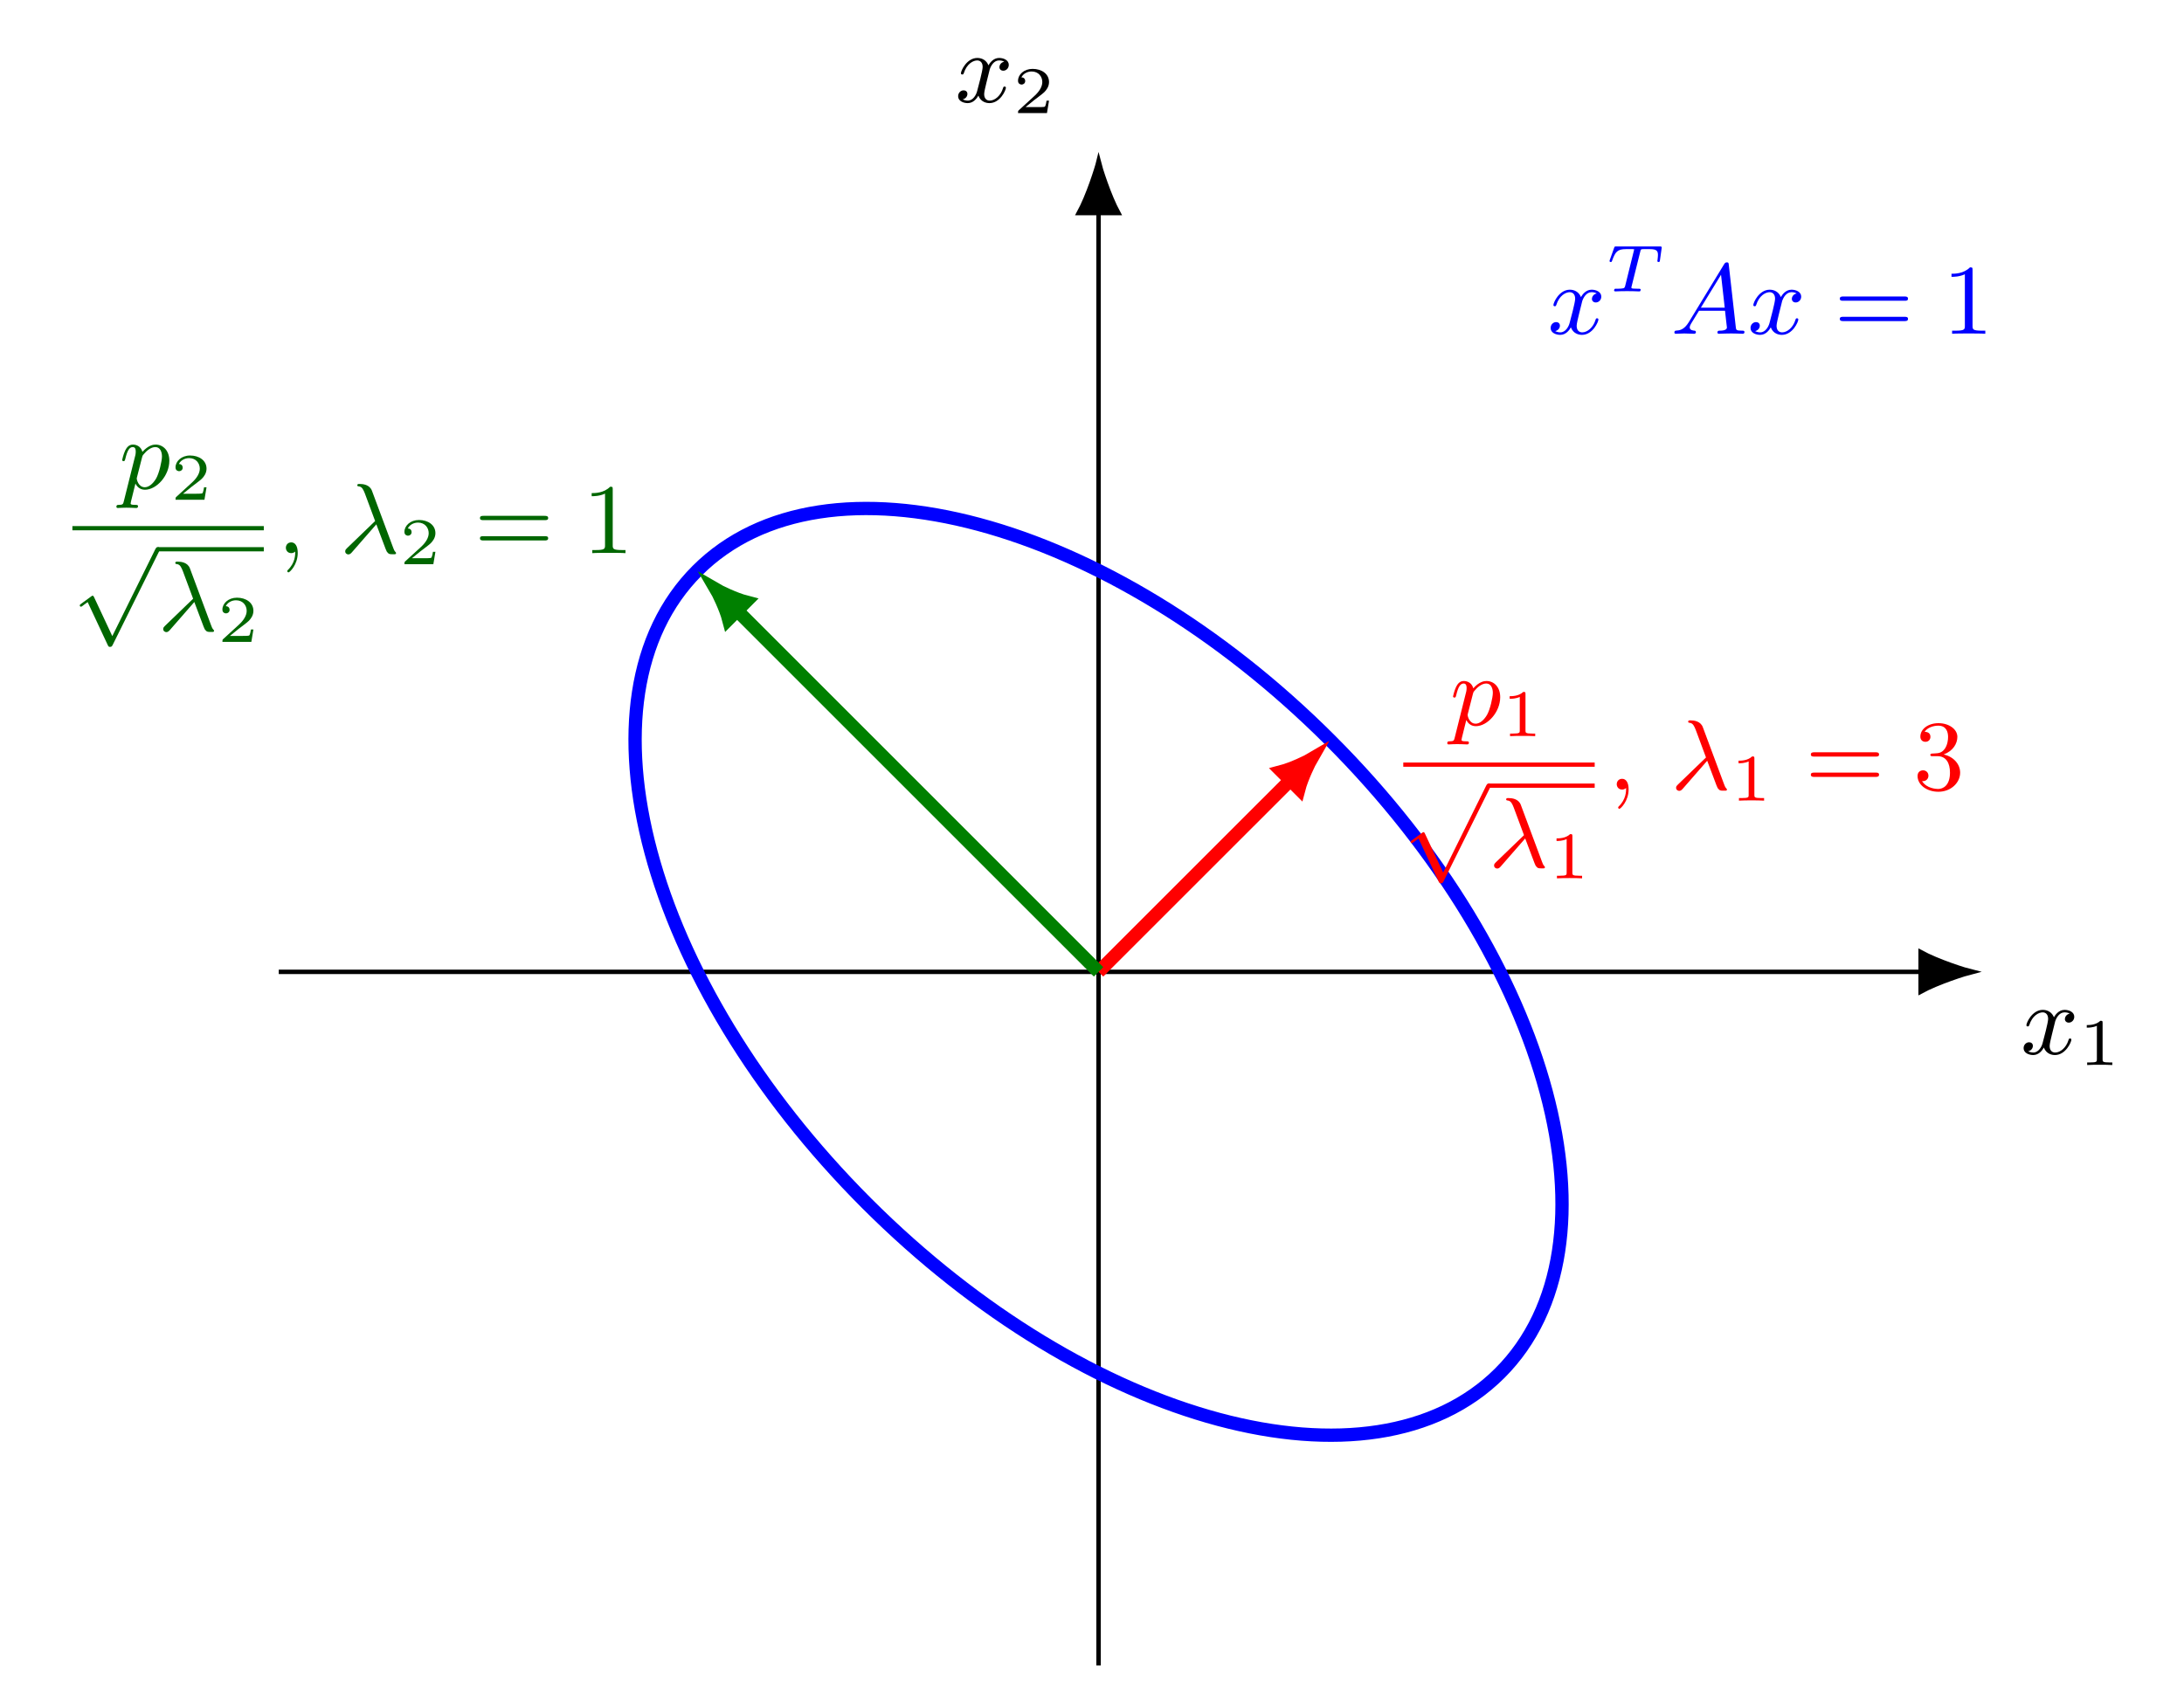
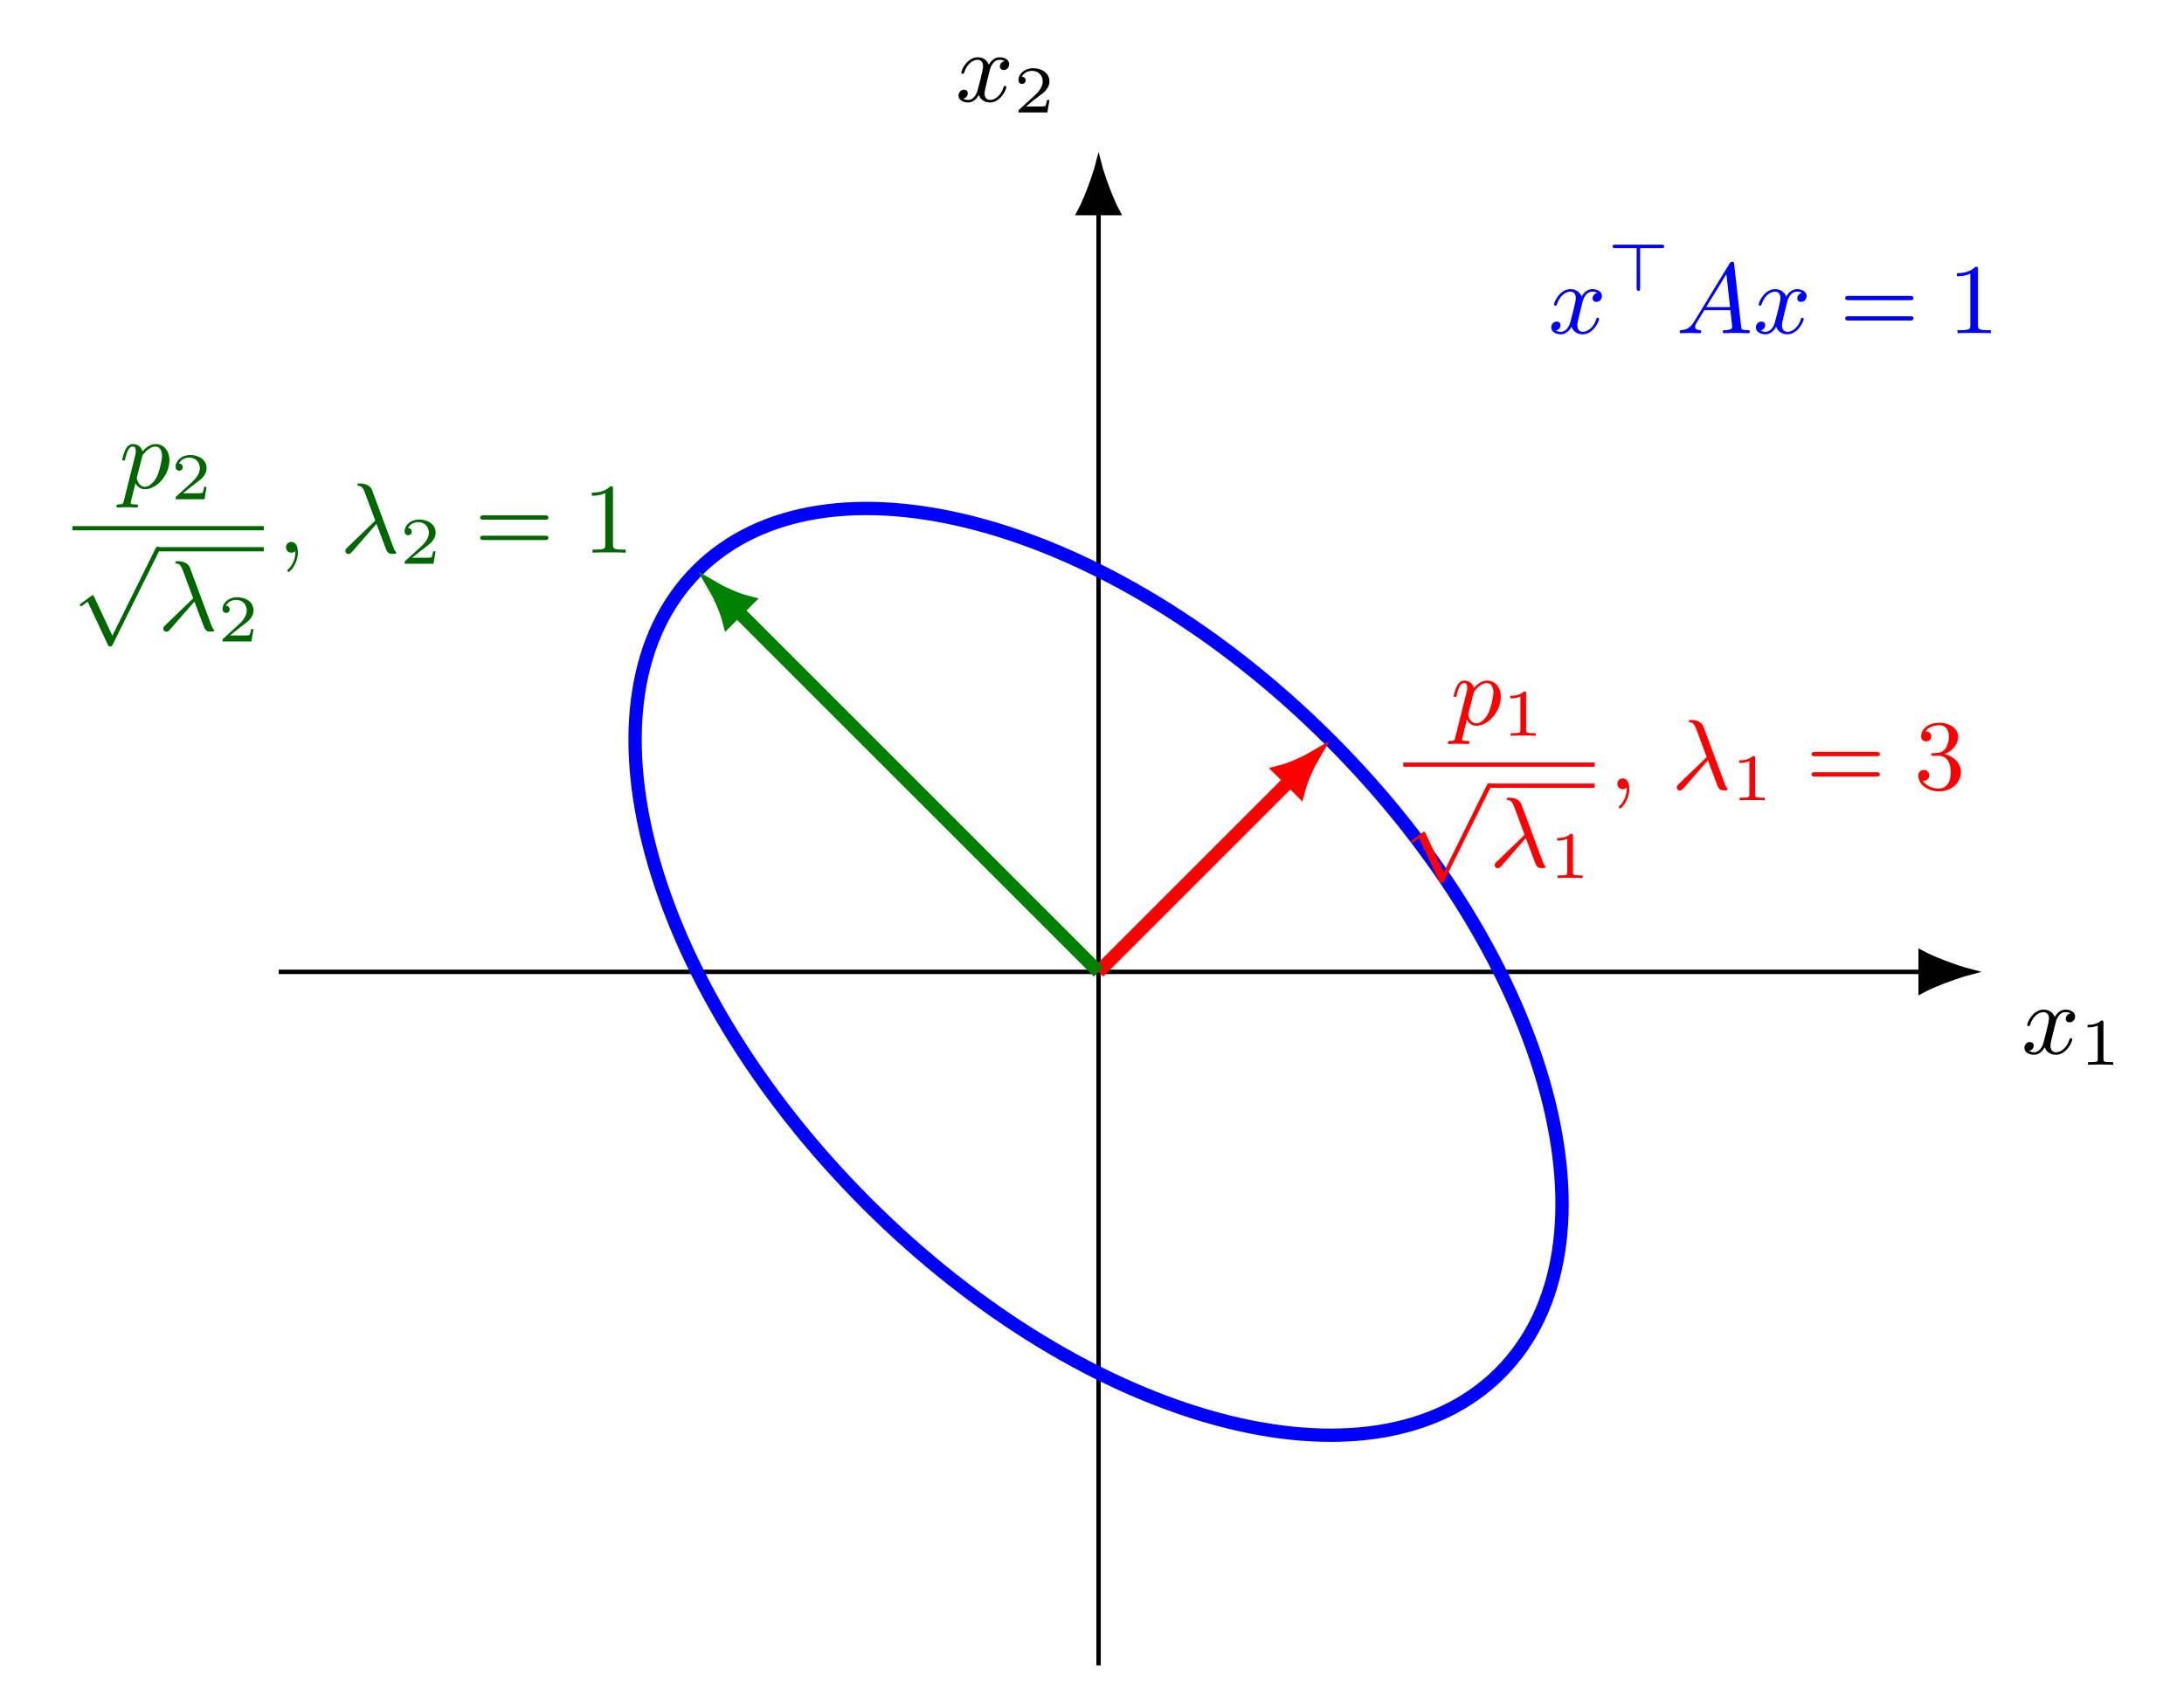
- <svg xmlns="http://www.w3.org/2000/svg" version="1.1" viewBox="0 -151.944 196.337 151.944">
+ <svg xmlns="http://www.w3.org/2000/svg" xmlns:xlink="http://www.w3.org/1999/xlink" version="1.1" viewBox="0 0 196.337 151.944">
+   <defs>
+     <path id="g5-1" d="M3.032-3.839H4.951C5.047-3.839 5.197-3.839 5.197-3.995S5.047-4.15 4.951-4.15H.801C.712-4.15 .556-4.15 .556-3.995S.712-3.839 .801-3.839H2.721V-.245C2.721-.155 2.721 0 2.876 0S3.032-.15 3.032-.245V-3.839Z" />
+     <path id="g4-1" d="M2.727-5.732C2.727-5.956 2.718-5.974 2.494-5.974C1.938-5.4 1.112-5.4 .834-5.4V-5.122C1.005-5.122 1.552-5.122 2.036-5.355V-.718C2.036-.386 2.009-.278 1.175-.278H.888V0C1.211-.027 2.009-.027 2.377-.027S3.552-.027 3.875 0V-.278H3.588C2.754-.278 2.727-.386 2.727-.718V-5.732Z" />
+     <path id="g4-2" d="M2.736-3.157C3.57-3.471 3.965-4.126 3.965-4.745C3.965-5.436 3.202-5.974 2.269-5.974S.637-5.445 .637-4.763C.637-4.467 .834-4.297 1.094-4.297S1.543-4.485 1.543-4.745C1.543-5.059 1.328-5.194 1.023-5.194C1.256-5.57 1.803-5.75 2.243-5.75C2.987-5.75 3.131-5.158 3.131-4.736C3.131-4.467 3.077-4.037 2.852-3.696C2.574-3.292 2.26-3.274 2-3.256C1.776-3.238 1.758-3.238 1.686-3.238C1.606-3.229 1.534-3.22 1.534-3.122C1.534-3.005 1.606-3.005 1.758-3.005H2.18C2.96-3.005 3.301-2.377 3.301-1.525C3.301-.377 2.691-.054 2.234-.054C2.063-.054 1.193-.099 .789-.762C1.112-.718 1.363-.942 1.363-1.247C1.363-1.543 1.139-1.731 .879-1.731C.655-1.731 .386-1.597 .386-1.22C.386-.422 1.22 .197 2.26 .197C3.382 .197 4.216-.61 4.216-1.525C4.216-2.305 3.597-2.969 2.736-3.157Z" />
+     <path id="g4-3" d="M6.351-2.969C6.476-2.969 6.647-2.969 6.647-3.157C6.647-3.355 6.449-3.355 6.315-3.355H.843C.709-3.355 .511-3.355 .511-3.157C.511-2.969 .691-2.969 .807-2.969H6.351ZM6.315-1.139C6.449-1.139 6.647-1.139 6.647-1.337C6.647-1.525 6.476-1.525 6.351-1.525H.807C.691-1.525 .511-1.525 .511-1.337C.511-1.139 .709-1.139 .843-1.139H6.315Z" />
+     <path id="g3-45" d="M1.857-.018C1.857-.637 1.624-.969 1.274-.969C.96-.969 .789-.727 .789-.484S.96 0 1.274 0C1.498 0 1.633-.144 1.633-.144C1.633 .152 1.633 .888 .951 1.534C.915 1.579 .915 1.624 .915 1.624C.915 1.668 .969 1.731 1.032 1.731C1.13 1.731 1.857 1.041 1.857-.018Z" />
+     <path id="g2-1" d="M3.588 7.625L1.955 4.135C1.893 4.001 1.857 3.992 1.812 3.992S1.749 4.01 1.677 4.063L.78 4.718C.7 4.772 .664 4.808 .664 4.871C.664 4.907 .691 4.978 .771 4.978C.825 4.978 .879 4.934 1.076 4.781C1.157 4.727 1.274 4.637 1.372 4.566L3.184 8.441C3.256 8.593 3.301 8.593 3.382 8.593C3.516 8.593 3.552 8.557 3.624 8.414L7.804-.009C7.831-.063 7.867-.135 7.867-.188C7.867-.305 7.777-.386 7.678-.386C7.598-.386 7.535-.35 7.454-.188L3.588 7.625Z" />
+     <path id="g1-1" d="M2.147-3.797C2.147-3.977 2.123-3.977 1.944-3.977C1.549-3.594 .939-3.594 .724-3.594V-3.361C.879-3.361 1.274-3.361 1.633-3.528V-.508C1.633-.311 1.633-.233 1.017-.233H.759V0C1.088-.024 1.555-.024 1.89-.024S2.691-.024 3.02 0V-.233H2.763C2.147-.233 2.147-.311 2.147-.508V-3.797Z" />
+     <path id="g1-2" d="M3.217-1.118H2.996C2.984-1.035 2.924-.64 2.835-.574C2.793-.538 2.308-.538 2.225-.538H1.106L1.872-1.16C2.075-1.322 2.607-1.704 2.793-1.884C2.972-2.063 3.217-2.368 3.217-2.793C3.217-3.54 2.542-3.977 1.74-3.977C.969-3.977 .431-3.468 .431-2.906C.431-2.601 .688-2.565 .753-2.565C.903-2.565 1.076-2.673 1.076-2.888C1.076-3.02 .999-3.211 .736-3.211C.873-3.516 1.238-3.743 1.65-3.743C2.278-3.743 2.613-3.277 2.613-2.793C2.613-2.368 2.332-1.932 1.914-1.549L.496-.251C.437-.191 .431-.185 .431 0H3.032L3.217-1.118Z" />
+     <path id="g0-1" d="M3.283-2.592C3.803-1.256 4.144-.251 4.225-.135C4.404 .099 4.476 .099 4.745 .099H4.951C5.014 .09 5.059 .063 5.059 0C5.059-.045 5.041-.063 5.005-.099C4.898-.215 4.853-.332 4.799-.484L2.888-5.615C2.682-6.162 2.09-6.225 1.767-6.225C1.686-6.225 1.57-6.225 1.57-6.109C1.57-6.019 1.642-6.01 1.74-6.001C2.009-5.956 2.117-5.705 2.251-5.373L3.175-2.888L.646-.449C.556-.359 .484-.296 .484-.161C.484 .027 .646 .117 .771 .117C.924 .117 1.032-.018 1.067-.054L3.283-2.592Z" />
+     <path id="g0-2" d="M1.633-1.049C1.193-.332 .798-.305 .44-.278C.377-.269 .332-.197 .332-.117C.332-.063 .368 0 .457 0C.628 0 1.049-.027 1.22-.027C1.417-.027 1.902 0 2.099 0C2.153 0 2.269 0 2.269-.161C2.269-.269 2.162-.278 2.135-.278C2.054-.287 1.713-.305 1.713-.574C1.713-.7 1.812-.87 1.839-.915L2.547-2.072H4.889C4.916-1.866 4.942-1.561 4.969-1.337C5.005-.987 5.059-.592 5.059-.565C5.059-.431 4.934-.278 4.413-.278C4.324-.278 4.207-.278 4.207-.117C4.207-.018 4.279 0 4.341 0C4.512 0 4.727-.018 4.907-.018S5.301-.027 5.445-.027C5.741-.027 5.759-.027 5.974-.018C6.118-.009 6.324 0 6.467 0C6.521 0 6.638 0 6.638-.161C6.638-.278 6.539-.278 6.431-.278C5.893-.278 5.884-.341 5.857-.601L5.23-6.18C5.212-6.378 5.203-6.423 5.05-6.423C4.925-6.423 4.871-6.36 4.799-6.243L1.633-1.049ZM2.718-2.35L4.53-5.31L4.862-2.35H2.718Z" />
+     <path id="g0-3" d="M.413 1.121C.35 1.381 .332 1.462-.054 1.462C-.152 1.462-.26 1.462-.26 1.624C-.26 1.659-.242 1.74-.144 1.74L.242 1.722C.296 1.713 .502 1.713 .628 1.713C.78 1.713 .933 1.722 1.085 1.722C1.229 1.722 1.381 1.74 1.516 1.74C1.57 1.74 1.686 1.74 1.686 1.579C1.686 1.462 1.597 1.462 1.444 1.462C1.023 1.462 1.023 1.399 1.023 1.319C1.023 1.265 1.085 1.023 1.121 .879L1.453-.457C1.543-.269 1.794 .099 2.305 .099C3.355 .099 4.503-1.166 4.503-2.512C4.503-3.427 3.938-3.965 3.265-3.965C3.077-3.965 2.628-3.92 2.081-3.31C1.946-3.812 1.534-3.965 1.229-3.965C.852-3.965 .664-3.687 .538-3.444C.386-3.131 .26-2.619 .26-2.583C.26-2.503 .323-2.476 .386-2.476C.484-2.476 .502-2.521 .547-2.7C.718-3.409 .906-3.74 1.211-3.74C1.48-3.74 1.48-3.453 1.48-3.319C1.48-3.247 1.471-3.113 1.453-3.041L.413 1.121ZM2.036-2.763C2.081-2.942 2.081-2.96 2.198-3.095C2.44-3.4 2.843-3.74 3.247-3.74C3.669-3.74 3.839-3.319 3.839-2.897C3.839-2.494 3.588-1.381 3.31-.906C3.005-.395 2.628-.126 2.296-.126C1.713-.126 1.57-.834 1.57-.897C1.57-.951 1.588-.996 1.597-1.041L2.036-2.763Z" />
+     <path id="g0-4" d="M4.413-3.624C4.081-3.561 3.983-3.274 3.983-3.14C3.983-2.969 4.108-2.817 4.333-2.817C4.584-2.817 4.826-3.032 4.826-3.346C4.826-3.758 4.377-3.965 3.956-3.965C3.418-3.965 3.104-3.489 2.996-3.301C2.826-3.74 2.431-3.965 2-3.965C1.041-3.965 .52-2.817 .52-2.583C.52-2.503 .583-2.476 .646-2.476C.727-2.476 .753-2.521 .771-2.574C1.049-3.462 1.642-3.74 1.982-3.74C2.243-3.74 2.476-3.57 2.476-3.148C2.476-2.826 2.09-1.39 1.973-.96C1.902-.682 1.633-.126 1.139-.126C.96-.126 .771-.188 .682-.242C.924-.287 1.103-.493 1.103-.727C1.103-.951 .933-1.049 .762-1.049C.502-1.049 .269-.825 .269-.52C.269-.081 .753 .099 1.13 .099C1.65 .099 1.955-.332 2.09-.574C2.314 .018 2.843 .099 3.086 .099C4.054 .099 4.566-1.067 4.566-1.283C4.566-1.328 4.539-1.39 4.449-1.39C4.35-1.39 4.341-1.354 4.297-1.22C4.099-.574 3.579-.126 3.113-.126C2.852-.126 2.61-.287 2.61-.718C2.61-.915 2.736-1.408 2.817-1.749C2.852-1.911 3.095-2.879 3.113-2.942C3.22-3.265 3.489-3.74 3.947-3.74C4.108-3.74 4.279-3.714 4.413-3.624Z" />
+   </defs>
  <g id="page1">
-     <g transform="matrix(1 0 0 -1 0 0)">
-       <path d="M25.059 64.555H172.66" stroke="#000" fill="none" stroke-width=".399" stroke-miterlimit="10" />
-       <path d="M177.308 64.555C176.738 64.691 174.226 65.477 172.66 66.332V62.773C174.226 63.629 176.738 64.414 177.308 64.555Z" />
-       <path d="M177.308 64.555C176.738 64.691 174.226 65.477 172.66 66.332V62.773C174.226 63.629 176.738 64.414 177.308 64.555Z" stroke="#000" fill="none" stroke-width=".399" stroke-miterlimit="10" />
-       <path d="M186.06 60.796C185.728 60.733 185.629 60.446 185.629 60.312C185.629 60.142 185.755 59.989 185.979 59.989C186.23 59.989 186.472 60.204 186.472 60.518C186.472 60.93 186.024 61.137 185.602 61.137C185.065 61.137 184.751 60.661 184.643 60.473C184.473 60.912 184.078 61.137 183.648 61.137C182.689 61.137 182.169 59.989 182.169 59.756C182.169 59.675 182.232 59.648 182.294 59.648C182.375 59.648 182.402 59.693 182.42 59.747C182.698 60.634 183.29 60.912 183.63 60.912C183.89 60.912 184.123 60.742 184.123 60.321C184.123 59.998 183.738 58.564 183.621 58.133C183.55 57.855 183.281 57.3 182.787 57.3C182.608 57.3 182.42 57.362 182.33 57.416C182.572 57.461 182.752 57.667 182.752 57.9C182.752 58.124 182.581 58.223 182.411 58.223C182.151 58.223 181.918 57.999 181.918 57.694C181.918 57.255 182.402 57.075 182.779 57.075C183.298 57.075 183.603 57.506 183.738 57.748C183.962 57.156 184.491 57.075 184.733 57.075C185.701 57.075 186.212 58.241 186.212 58.456C186.212 58.501 186.185 58.564 186.096 58.564C185.997 58.564 185.988 58.528 185.943 58.393C185.746 57.748 185.226 57.3 184.76 57.3C184.5 57.3 184.258 57.461 184.258 57.891C184.258 58.088 184.383 58.582 184.464 58.922C184.5 59.083 184.742 60.052 184.76 60.114C184.867 60.437 185.136 60.912 185.593 60.912C185.755 60.912 185.925 60.886 186.06 60.796Z" />
-       <path d="M189.019 59.973C189.019 60.153 188.995 60.153 188.816 60.153C188.421 59.77 187.812 59.77 187.596 59.77V59.537C187.752 59.537 188.146 59.537 188.505 59.704V56.685C188.505 56.488 188.505 56.41 187.889 56.41H187.632V56.177C187.961 56.201 188.427 56.201 188.762 56.201S189.563 56.201 189.892 56.177V56.41H189.635C189.019 56.41 189.019 56.488 189.019 56.685V59.973Z" />
-       <path d="M98.758 2.191V132.785" stroke="#000" fill="none" stroke-width=".399" stroke-miterlimit="10" />
-       <path d="M98.758 137.434C98.621 136.863 97.836 134.352 96.98 132.785H100.539C99.684 134.352 98.898 136.863 98.758 137.434Z" />
-       <path d="M98.758 137.434C98.621 136.863 97.836 134.352 96.98 132.785H100.539C99.684 134.352 98.898 136.863 98.758 137.434Z" stroke="#000" fill="none" stroke-width=".399" stroke-miterlimit="10" />
-       <path d="M90.276 146.393C89.944 146.33 89.845 146.043 89.845 145.909C89.845 145.738 89.971 145.586 90.195 145.586C90.446 145.586 90.688 145.801 90.688 146.115C90.688 146.527 90.24 146.733 89.818 146.733C89.281 146.733 88.967 146.258 88.859 146.07C88.689 146.509 88.294 146.733 87.864 146.733C86.905 146.733 86.385 145.586 86.385 145.353C86.385 145.272 86.448 145.245 86.51 145.245C86.591 145.245 86.618 145.29 86.636 145.344C86.914 146.231 87.506 146.509 87.846 146.509C88.106 146.509 88.339 146.339 88.339 145.918C88.339 145.595 87.954 144.161 87.837 143.73C87.766 143.452 87.497 142.897 87.003 142.897C86.824 142.897 86.636 142.959 86.546 143.013C86.788 143.058 86.968 143.264 86.968 143.497C86.968 143.721 86.797 143.82 86.627 143.82C86.367 143.82 86.134 143.596 86.134 143.291C86.134 142.852 86.618 142.672 86.995 142.672C87.514 142.672 87.819 143.103 87.954 143.345C88.178 142.753 88.707 142.672 88.949 142.672C89.917 142.672 90.428 143.838 90.428 144.053C90.428 144.098 90.401 144.161 90.312 144.161C90.213 144.161 90.204 144.125 90.159 143.99C89.962 143.345 89.442 142.897 88.976 142.897C88.716 142.897 88.474 143.058 88.474 143.488C88.474 143.685 88.599 144.178 88.68 144.519C88.716 144.68 88.958 145.649 88.976 145.711C89.083 146.034 89.352 146.509 89.809 146.509C89.971 146.509 90.141 146.483 90.276 146.393Z" />
-       <path d="M94.305 142.893H94.083C94.071 142.809 94.011 142.415 93.922 142.349C93.88 142.313 93.396 142.313 93.312 142.313H92.194L92.959 142.935C93.163 143.096 93.695 143.479 93.88 143.658C94.059 143.837 94.305 144.142 94.305 144.567C94.305 145.314 93.629 145.751 92.828 145.751C92.056 145.751 91.518 145.242 91.518 144.681C91.518 144.376 91.776 144.34 91.841 144.34C91.991 144.34 92.164 144.447 92.164 144.662C92.164 144.794 92.086 144.986 91.823 144.986C91.961 145.29 92.326 145.517 92.738 145.517C93.366 145.517 93.701 145.051 93.701 144.567C93.701 144.142 93.42 143.706 93.001 143.323L91.584 142.026C91.525 141.966 91.518 141.96 91.518 141.775H94.119L94.305 142.893Z" />
-       <path d="M119.586 85.383C99.66 105.309 74.184 112.137 62.68 100.633S58.004 63.652 77.93 43.727S123.336 16.973 134.836 28.477C146.34 39.977 139.512 65.457 119.586 85.383Z" stroke="#00f" fill="none" stroke-width="1.196" stroke-miterlimit="10" />
-       <path d="M98.758 64.555L115.981 81.773" stroke="#f00" fill="none" stroke-width="1.196" stroke-miterlimit="10" />
-       <path d="M117.933 83.73C117.632 83.551 116.218 82.852 115.175 82.578L116.785 80.969C117.058 82.016 117.757 83.426 117.933 83.73Z" fill="#f00" />
-       <path d="M117.933 83.73C117.632 83.551 116.218 82.852 115.175 82.578L116.785 80.969C117.058 82.016 117.757 83.426 117.933 83.73Z" stroke="#f00" fill="none" stroke-width="1.134" stroke-miterlimit="10" />
-       <path d="M98.758 64.555L66.289 97.023" stroke="#008000" fill="none" stroke-width="1.196" stroke-miterlimit="10" />
-       <path d="M64.332 98.98C64.512 98.676 65.211 97.266 65.484 96.219L67.094 97.832C66.047 98.102 64.637 98.801 64.332 98.98Z" fill="#008000" />
-       <path d="M64.332 98.98C64.512 98.676 65.211 97.266 65.484 96.219L67.094 97.832C66.047 98.102 64.637 98.801 64.332 98.98Z" stroke="#008000" fill="none" stroke-width="1.134" stroke-miterlimit="10" />
-       <path d="M130.779 85.624C130.716 85.364 130.698 85.284 130.312 85.284C130.214 85.284 130.106 85.284 130.106 85.123C130.106 85.087 130.124 85.006 130.223 85.006L130.608 85.024C130.662 85.033 130.868 85.033 130.994 85.033C131.146 85.033 131.298 85.024 131.451 85.024C131.594 85.024 131.747 85.006 131.881 85.006C131.935 85.006 132.051 85.006 132.051 85.167C132.051 85.284 131.962 85.284 131.809 85.284C131.388 85.284 131.388 85.347 131.388 85.427C131.388 85.481 131.451 85.723 131.487 85.867L131.818 87.202C131.908 87.014 132.159 86.646 132.67 86.646C133.719 86.646 134.866 87.91 134.866 89.255C134.866 90.17 134.302 90.708 133.629 90.708C133.441 90.708 132.993 90.663 132.446 90.053C132.311 90.555 131.899 90.708 131.594 90.708C131.218 90.708 131.029 90.429 130.904 90.188C130.752 89.874 130.626 89.363 130.626 89.327C130.626 89.246 130.689 89.219 130.752 89.219C130.85 89.219 130.868 89.264 130.913 89.443C131.083 90.152 131.271 90.483 131.576 90.483C131.845 90.483 131.845 90.197 131.845 90.062C131.845 89.99 131.836 89.856 131.818 89.784L130.779 85.624ZM132.401 89.506C132.446 89.685 132.446 89.703 132.562 89.838C132.804 90.143 133.208 90.483 133.611 90.483C134.033 90.483 134.203 90.062 134.203 89.641C134.203 89.237 133.952 88.126 133.674 87.65C133.369 87.139 132.993 86.871 132.661 86.871C132.078 86.871 131.935 87.579 131.935 87.642C131.935 87.695 131.953 87.74 131.962 87.785L132.401 89.506Z" fill="#f00" />
-       <path d="M137.138 89.545C137.138 89.725 137.115 89.725 136.935 89.725C136.54 89.342 135.931 89.342 135.715 89.342V89.109C135.871 89.109 136.265 89.109 136.624 89.277V86.257C136.624 86.06 136.624 85.982 136.008 85.982H135.751V85.749C136.08 85.773 136.546 85.773 136.881 85.773S137.682 85.773 138.011 85.749V85.982H137.754C137.138 85.982 137.138 86.06 137.138 86.257V89.545Z" fill="#f00" />
-       <path d="M126.152 83.187H143.359" stroke="#f00" fill="none" stroke-width=".379" stroke-miterlimit="10" />
-       <path d="M129.738 73.486L128.106 76.973C128.044 77.108 128.008 77.117 127.963 77.117S127.9 77.099 127.829 77.045L126.932 76.39C126.851 76.337 126.815 76.301 126.815 76.238C126.815 76.202 126.842 76.131 126.923 76.131C126.977 76.131 127.03 76.175 127.228 76.328C127.309 76.382 127.425 76.471 127.524 76.543L129.335 72.67C129.406 72.518 129.451 72.518 129.532 72.518C129.666 72.518 129.702 72.553 129.774 72.697L133.951 81.115C133.978 81.169 134.014 81.24 134.014 81.294C134.014 81.411 133.925 81.492 133.826 81.492C133.745 81.492 133.682 81.456 133.602 81.294L129.738 73.486Z" fill="#f00" />
-       <path d="M133.832 81.297H143.359" stroke="#f00" fill="none" stroke-width=".379" stroke-miterlimit="10" />
-       <path d="M137.112 76.551C137.632 75.215 137.973 74.211 138.054 74.094C138.233 73.861 138.304 73.861 138.574 73.861H138.779C138.842 73.87 138.887 73.897 138.887 73.96C138.887 74.005 138.869 74.023 138.834 74.059C138.726 74.175 138.681 74.292 138.627 74.444L136.718 79.572C136.512 80.119 135.92 80.182 135.597 80.182C135.516 80.182 135.4 80.182 135.4 80.065C135.4 79.975 135.472 79.967 135.57 79.958C135.839 79.913 135.947 79.662 136.081 79.33L137.004 76.847L134.476 74.408C134.387 74.318 134.315 74.256 134.315 74.121C134.315 73.933 134.476 73.843 134.602 73.843C134.754 73.843 134.862 73.978 134.898 74.014L137.112 76.551Z" fill="#f00" />
-       <path d="M141.353 76.76C141.353 76.94 141.33 76.94 141.15 76.94C140.755 76.557 140.146 76.557 139.93 76.557V76.324C140.086 76.324 140.48 76.324 140.839 76.492V73.472C140.839 73.275 140.839 73.197 140.223 73.197H139.966V72.964C140.295 72.988 140.761 72.988 141.096 72.988S141.897 72.988 142.226 72.964V73.197H141.969C141.353 73.197 141.353 73.275 141.353 73.472V76.76Z" fill="#f00" />
-       <path d="M146.409 80.964C146.409 81.583 146.176 81.914 145.826 81.914C145.512 81.914 145.342 81.672 145.342 81.43S145.512 80.946 145.826 80.946C146.05 80.946 146.185 81.089 146.185 81.089C146.185 80.793 146.185 80.058 145.503 79.413C145.467 79.368 145.467 79.323 145.467 79.323C145.467 79.278 145.521 79.216 145.584 79.216C145.683 79.216 146.409 79.906 146.409 80.964Z" fill="#f00" />
-       <path d="M153.474 83.537C153.994 82.201 154.335 81.197 154.415 81.08C154.595 80.847 154.666 80.847 154.935 80.847H155.141C155.204 80.856 155.249 80.883 155.249 80.946C155.249 80.991 155.231 81.009 155.195 81.045C155.088 81.161 155.043 81.278 154.989 81.43L153.08 86.558C152.874 87.105 152.282 87.168 151.959 87.168C151.878 87.168 151.762 87.168 151.762 87.051C151.762 86.961 151.834 86.953 151.932 86.943C152.201 86.898 152.309 86.648 152.443 86.316L153.366 83.833L150.838 81.394C150.749 81.304 150.677 81.242 150.677 81.107C150.677 80.919 150.838 80.829 150.964 80.829C151.116 80.829 151.224 80.964 151.26 81L153.474 83.537Z" fill="#f00" />
-       <path d="M157.715 83.746C157.715 83.926 157.692 83.926 157.512 83.926C157.117 83.543 156.508 83.543 156.292 83.543V83.31C156.448 83.31 156.842 83.31 157.201 83.477V80.458C157.201 80.261 157.201 80.183 156.585 80.183H156.328V79.95C156.657 79.974 157.123 79.974 157.458 79.974S158.259 79.974 158.588 79.95V80.183H158.331C157.715 80.183 157.715 80.261 157.715 80.458V83.746Z" fill="#f00" />
-       <path d="M168.627 83.913C168.753 83.913 168.923 83.913 168.923 84.102C168.923 84.299 168.726 84.299 168.591 84.299H163.123C162.988 84.299 162.791 84.299 162.791 84.102C162.791 83.913 162.97 83.913 163.087 83.913H168.627ZM168.591 82.084C168.726 82.084 168.923 82.084 168.923 82.282C168.923 82.47 168.753 82.47 168.627 82.47H163.087C162.97 82.47 162.791 82.47 162.791 82.282C162.791 82.084 162.988 82.084 163.123 82.084H168.591Z" fill="#f00" />
-       <path d="M174.734 84.102C175.568 84.415 175.962 85.07 175.962 85.688C175.962 86.379 175.2 86.917 174.268 86.917S172.636 86.388 172.636 85.706C172.636 85.41 172.833 85.24 173.093 85.24S173.541 85.428 173.541 85.688C173.541 86.002 173.326 86.137 173.021 86.137C173.255 86.513 173.801 86.693 174.241 86.693C174.985 86.693 175.128 86.101 175.128 85.679C175.128 85.41 175.075 84.98 174.85 84.639C174.572 84.236 174.259 84.218 173.999 84.2C173.775 84.182 173.757 84.182 173.685 84.182C173.604 84.173 173.533 84.164 173.533 84.066C173.533 83.949 173.604 83.949 173.757 83.949H174.178C174.958 83.949 175.299 83.322 175.299 82.47C175.299 81.323 174.689 81 174.232 81C174.061 81 173.192 81.045 172.788 81.708C173.111 81.663 173.362 81.887 173.362 82.192C173.362 82.488 173.138 82.676 172.878 82.676C172.654 82.676 172.385 82.542 172.385 82.165C172.385 81.367 173.219 80.749 174.259 80.749C175.379 80.749 176.213 81.556 176.213 82.47C176.213 83.25 175.595 83.913 174.734 84.102Z" fill="#f00" />
-       <path d="M11.135 106.884C11.073 106.624 11.055 106.544 10.669 106.544C10.57 106.544 10.463 106.544 10.463 106.382C10.463 106.347 10.481 106.266 10.58 106.266L10.965 106.284C11.019 106.293 11.225 106.293 11.35 106.293C11.503 106.293 11.655 106.284 11.808 106.284C11.951 106.284 12.104 106.266 12.238 106.266C12.292 106.266 12.408 106.266 12.408 106.427C12.408 106.544 12.319 106.544 12.166 106.544C11.745 106.544 11.745 106.607 11.745 106.687C11.745 106.741 11.808 106.983 11.844 107.127L12.175 108.462C12.265 108.274 12.516 107.906 13.027 107.906C14.076 107.906 15.223 109.17 15.223 110.515C15.223 111.43 14.659 111.967 13.986 111.967C13.798 111.967 13.35 111.922 12.803 111.313C12.668 111.815 12.256 111.967 11.951 111.967C11.575 111.967 11.386 111.689 11.261 111.447C11.109 111.134 10.983 110.623 10.983 110.587C10.983 110.506 11.046 110.479 11.109 110.479C11.207 110.479 11.225 110.524 11.27 110.703C11.44 111.412 11.628 111.743 11.933 111.743C12.202 111.743 12.202 111.457 12.202 111.322C12.202 111.25 12.193 111.116 12.175 111.044L11.135 106.884ZM12.758 110.766C12.803 110.945 12.803 110.963 12.919 111.098C13.161 111.402 13.565 111.743 13.968 111.743C14.39 111.743 14.56 111.322 14.56 110.901C14.56 110.497 14.309 109.386 14.031 108.91C13.726 108.399 13.35 108.131 13.018 108.131C12.435 108.131 12.292 108.839 12.292 108.902C12.292 108.955 12.31 109 12.319 109.045L12.758 110.766Z" fill="#060" />
-       <path d="M18.566 108.127H18.344C18.332 108.043 18.272 107.649 18.183 107.583C18.141 107.547 17.657 107.547 17.573 107.547H16.455L17.22 108.169C17.424 108.33 17.956 108.713 18.141 108.892C18.32 109.071 18.566 109.376 18.566 109.801C18.566 110.548 17.89 110.985 17.089 110.985C16.317 110.985 15.779 110.476 15.779 109.915C15.779 109.61 16.036 109.574 16.102 109.574C16.252 109.574 16.425 109.681 16.425 109.896C16.425 110.028 16.347 110.22 16.084 110.22C16.222 110.524 16.586 110.751 16.999 110.751C17.627 110.751 17.961 110.285 17.961 109.801C17.961 109.376 17.681 108.94 17.262 108.557L15.845 107.26C15.786 107.2 15.779 107.194 15.779 107.009H18.38L18.566 108.127Z" fill="#060" />
-       <path d="M6.508 104.449H23.715" stroke="#060" fill="none" stroke-width=".379" stroke-miterlimit="10" />
-       <path d="M10.095 94.746L8.463 98.233C8.401 98.368 8.365 98.377 8.32 98.377S8.257 98.359 8.186 98.305L7.289 97.65C7.208 97.597 7.172 97.561 7.172 97.498C7.172 97.462 7.199 97.391 7.28 97.391C7.334 97.391 7.387 97.435 7.585 97.588C7.666 97.642 7.782 97.731 7.881 97.803L9.691 93.93C9.763 93.778 9.808 93.778 9.889 93.778C10.023 93.778 10.059 93.814 10.131 93.957L14.308 102.375C14.335 102.429 14.371 102.5 14.371 102.554C14.371 102.671 14.281 102.752 14.183 102.752C14.102 102.752 14.039 102.716 13.959 102.554L10.095 94.746Z" fill="#060" />
-       <path d="M14.187 102.555H23.715" stroke="#060" fill="none" stroke-width=".379" stroke-miterlimit="10" />
-       <path d="M17.469 97.811C17.989 96.475 18.33 95.471 18.41 95.354C18.59 95.121 18.661 95.121 18.93 95.121H19.136C19.199 95.13 19.244 95.157 19.244 95.22C19.244 95.265 19.226 95.283 19.19 95.319C19.083 95.435 19.038 95.552 18.984 95.704L17.075 100.832C16.869 101.379 16.277 101.442 15.954 101.442C15.873 101.442 15.757 101.442 15.757 101.325C15.757 101.235 15.829 101.227 15.927 101.217C16.196 101.172 16.304 100.922 16.438 100.59L17.361 98.107L14.833 95.668C14.744 95.578 14.672 95.516 14.672 95.381C14.672 95.193 14.833 95.103 14.959 95.103C15.111 95.103 15.219 95.238 15.255 95.274L17.469 97.811Z" fill="#060" />
-       <path d="M22.781 95.342H22.559C22.547 95.258 22.487 94.864 22.398 94.798C22.356 94.762 21.872 94.762 21.788 94.762H20.67L21.435 95.384C21.639 95.545 22.171 95.928 22.356 96.107C22.535 96.286 22.781 96.591 22.781 97.016C22.781 97.763 22.105 98.2 21.304 98.2C20.532 98.2 19.994 97.691 19.994 97.13C19.994 96.825 20.251 96.789 20.317 96.789C20.467 96.789 20.64 96.896 20.64 97.111C20.64 97.243 20.562 97.435 20.299 97.435C20.437 97.739 20.801 97.966 21.214 97.966C21.842 97.966 22.176 97.5 22.176 97.016C22.176 96.591 21.896 96.155 21.477 95.772L20.06 94.475C20.001 94.415 19.994 94.409 19.994 94.224H22.595L22.781 95.342Z" fill="#060" />
-       <path d="M26.766 102.224C26.766 102.843 26.533 103.174 26.183 103.174C25.869 103.174 25.699 102.932 25.699 102.69S25.869 102.206 26.183 102.206C26.407 102.206 26.542 102.349 26.542 102.349C26.542 102.054 26.542 101.319 25.86 100.673C25.824 100.628 25.824 100.584 25.824 100.584C25.824 100.539 25.878 100.476 25.941 100.476C26.04 100.476 26.766 101.166 26.766 102.224Z" fill="#060" />
-       <path d="M33.831 104.797C34.351 103.461 34.692 102.457 34.773 102.34C34.952 102.107 35.023 102.107 35.293 102.107H35.498C35.561 102.116 35.606 102.143 35.606 102.206C35.606 102.251 35.588 102.269 35.553 102.305C35.445 102.421 35.4 102.538 35.346 102.69L33.437 107.818C33.231 108.365 32.639 108.428 32.316 108.428C32.235 108.428 32.119 108.428 32.119 108.311C32.119 108.221 32.191 108.213 32.289 108.204C32.558 108.159 32.666 107.908 32.8 107.576L33.723 105.093L31.195 102.654C31.106 102.564 31.034 102.502 31.034 102.367C31.034 102.179 31.195 102.089 31.321 102.089C31.473 102.089 31.581 102.224 31.617 102.26L33.831 104.797Z" fill="#060" />
-       <path d="M39.143 102.328H38.921C38.909 102.244 38.849 101.85 38.76 101.784C38.718 101.748 38.234 101.748 38.15 101.748H37.032L37.797 102.37C38.001 102.531 38.533 102.914 38.718 103.093C38.897 103.273 39.143 103.578 39.143 104.002C39.143 104.749 38.467 105.186 37.666 105.186C36.894 105.186 36.356 104.678 36.356 104.116C36.356 103.811 36.613 103.775 36.679 103.775C36.829 103.775 37.002 103.883 37.002 104.098C37.002 104.229 36.924 104.421 36.661 104.421C36.799 104.725 37.164 104.953 37.576 104.953C38.204 104.953 38.539 104.486 38.539 104.002C38.539 103.578 38.258 103.141 37.839 102.758L36.422 101.461C36.363 101.401 36.356 101.395 36.356 101.21H38.957L39.143 102.328Z" fill="#060" />
-       <path d="M48.984 105.174C49.109 105.174 49.28 105.174 49.28 105.362C49.28 105.559 49.083 105.559 48.948 105.559H43.48C43.345 105.559 43.148 105.559 43.148 105.362C43.148 105.174 43.327 105.174 43.444 105.174H48.984ZM48.948 103.344C49.083 103.344 49.28 103.344 49.28 103.542C49.28 103.73 49.109 103.73 48.984 103.73H43.444C43.327 103.73 43.148 103.73 43.148 103.542C43.148 103.344 43.345 103.344 43.48 103.344H48.948Z" fill="#060" />
-       <path d="M55.082 107.934C55.082 108.159 55.073 108.177 54.849 108.177C54.293 107.603 53.468 107.603 53.19 107.603V107.325C53.361 107.325 53.907 107.325 54.391 107.558V102.923C54.391 102.592 54.365 102.484 53.531 102.484H53.244V102.206C53.567 102.233 54.365 102.233 54.732 102.233S55.906 102.233 56.229 102.206V102.484H55.942C55.109 102.484 55.082 102.592 55.082 102.923V107.934Z" fill="#060" />
-       <path d="M143.541 125.554C143.209 125.491 143.11 125.204 143.11 125.07C143.11 124.9 143.236 124.747 143.46 124.747C143.711 124.747 143.953 124.962 143.953 125.276C143.953 125.688 143.505 125.895 143.083 125.895C142.546 125.895 142.232 125.419 142.124 125.231C141.954 125.67 141.559 125.895 141.129 125.895C140.17 125.895 139.65 124.747 139.65 124.514C139.65 124.433 139.713 124.406 139.775 124.406C139.856 124.406 139.883 124.451 139.901 124.505C140.179 125.392 140.771 125.67 141.111 125.67C141.371 125.67 141.604 125.5 141.604 125.079C141.604 124.756 141.219 123.322 141.102 122.891C141.031 122.613 140.762 122.058 140.268 122.058C140.089 122.058 139.901 122.12 139.811 122.174C140.053 122.219 140.233 122.425 140.233 122.658C140.233 122.882 140.062 122.981 139.892 122.981C139.632 122.981 139.399 122.757 139.399 122.452C139.399 122.013 139.883 121.833 140.26 121.833C140.779 121.833 141.084 122.264 141.219 122.506C141.443 121.914 141.972 121.833 142.214 121.833C143.182 121.833 143.693 122.999 143.693 123.214C143.693 123.259 143.666 123.322 143.577 123.322C143.478 123.322 143.469 123.286 143.424 123.151C143.227 122.506 142.707 122.058 142.241 122.058C141.981 122.058 141.739 122.219 141.739 122.649C141.739 122.846 141.864 123.34 141.945 123.68C141.981 123.841 142.223 124.81 142.241 124.872C142.348 125.195 142.617 125.67 143.074 125.67C143.236 125.67 143.406 125.644 143.541 125.554Z" fill="#00f" />
-       <path d="M147.462 129.34C147.51 129.531 147.522 129.544 147.767 129.544H148.317C148.956 129.544 149.046 129.358 149.046 129.011C149.046 128.928 149.034 128.766 149.01 128.581C149.004 128.563 148.992 128.497 148.992 128.479C148.992 128.419 149.04 128.384 149.106 128.384C149.202 128.384 149.214 128.443 149.225 128.533L149.387 129.681C149.387 129.783 149.321 129.783 149.202 129.783H145.315C145.16 129.783 145.148 129.783 145.106 129.657L144.718 128.569C144.694 128.497 144.694 128.479 144.694 128.473C144.694 128.455 144.7 128.384 144.801 128.384C144.885 128.384 144.891 128.401 144.945 128.557C145.214 129.286 145.399 129.544 146.17 129.544H146.715C146.828 129.544 146.84 129.544 146.912 129.525L146.105 126.255C146.063 126.088 146.033 126.034 145.865 126.01C145.698 125.98 145.351 125.98 145.345 125.98C145.19 125.98 145.178 125.98 145.154 125.962C145.124 125.938 145.1 125.854 145.1 125.825C145.1 125.819 145.112 125.741 145.214 125.741C145.375 125.741 145.555 125.759 145.716 125.759C145.955 125.759 146.111 125.765 146.272 125.765C146.451 125.765 146.631 125.759 146.81 125.759C146.984 125.759 147.175 125.741 147.348 125.741C147.396 125.741 147.438 125.741 147.462 125.783C147.474 125.801 147.498 125.873 147.498 125.896C147.48 125.98 147.438 125.98 147.253 125.98C147.121 125.98 146.995 125.986 146.864 125.992C146.726 126.004 146.655 126.01 146.655 126.1L147.462 129.34Z" fill="#00f" />
-       <path d="M151.822 122.981C151.382 122.264 150.988 122.237 150.629 122.21C150.567 122.201 150.522 122.129 150.522 122.049C150.522 121.995 150.558 121.932 150.647 121.932C150.818 121.932 151.239 121.959 151.409 121.959C151.607 121.959 152.091 121.932 152.288 121.932C152.342 121.932 152.458 121.932 152.458 122.093C152.458 122.201 152.351 122.21 152.324 122.21C152.243 122.219 151.902 122.237 151.902 122.506C151.902 122.631 152.001 122.802 152.028 122.846L152.736 124.003H155.076C155.103 123.797 155.13 123.492 155.157 123.268C155.193 122.918 155.246 122.524 155.246 122.497C155.246 122.362 155.121 122.21 154.601 122.21C154.511 122.21 154.394 122.21 154.394 122.049C154.394 121.95 154.466 121.932 154.529 121.932C154.699 121.932 154.914 121.95 155.094 121.95S155.488 121.959 155.632 121.959C155.928 121.959 155.945 121.959 156.161 121.95C156.304 121.941 156.51 121.932 156.654 121.932C156.708 121.932 156.824 121.932 156.824 122.093C156.824 122.21 156.725 122.21 156.618 122.21C156.08 122.21 156.071 122.273 156.044 122.533L155.417 128.109C155.398 128.306 155.39 128.351 155.237 128.351C155.112 128.351 155.058 128.288 154.986 128.171L151.822 122.981ZM152.906 124.281L154.717 127.239L155.049 124.281H152.906ZM161.511 125.554C161.179 125.491 161.081 125.204 161.081 125.07C161.081 124.9 161.206 124.747 161.43 124.747C161.681 124.747 161.924 124.962 161.924 125.276C161.924 125.688 161.475 125.895 161.054 125.895C160.516 125.895 160.202 125.419 160.095 125.231C159.924 125.67 159.53 125.895 159.099 125.895C158.14 125.895 157.62 124.747 157.62 124.514C157.62 124.433 157.683 124.406 157.746 124.406C157.827 124.406 157.853 124.451 157.871 124.505C158.149 125.392 158.741 125.67 159.082 125.67C159.342 125.67 159.575 125.5 159.575 125.079C159.575 124.756 159.189 123.322 159.073 122.891C159.001 122.613 158.732 122.058 158.239 122.058C158.06 122.058 157.871 122.12 157.782 122.174C158.024 122.219 158.203 122.425 158.203 122.658C158.203 122.882 158.033 122.981 157.862 122.981C157.602 122.981 157.369 122.757 157.369 122.452C157.369 122.013 157.853 121.833 158.23 121.833C158.75 121.833 159.055 122.264 159.189 122.506C159.413 121.914 159.942 121.833 160.184 121.833C161.153 121.833 161.664 122.999 161.664 123.214C161.664 123.259 161.637 123.322 161.547 123.322C161.448 123.322 161.439 123.286 161.394 123.151C161.197 122.506 160.677 122.058 160.211 122.058C159.951 122.058 159.709 122.219 159.709 122.649C159.709 122.846 159.835 123.34 159.915 123.68C159.951 123.841 160.193 124.81 160.211 124.872C160.319 125.195 160.588 125.67 161.045 125.67C161.206 125.67 161.377 125.644 161.511 125.554Z" fill="#00f" />
-       <path d="M171.23 124.9C171.356 124.9 171.526 124.9 171.526 125.088C171.526 125.285 171.329 125.285 171.194 125.285H165.726C165.591 125.285 165.394 125.285 165.394 125.088C165.394 124.9 165.573 124.9 165.69 124.9H171.23ZM171.194 123.07C171.329 123.07 171.526 123.07 171.526 123.268C171.526 123.456 171.356 123.456 171.23 123.456H165.69C165.573 123.456 165.394 123.456 165.394 123.268C165.394 123.07 165.591 123.07 165.726 123.07H171.194Z" fill="#00f" />
-       <path d="M177.328 127.66C177.328 127.885 177.319 127.903 177.095 127.903C176.539 127.329 175.714 127.329 175.436 127.329V127.051C175.607 127.051 176.153 127.051 176.637 127.284V122.649C176.637 122.318 176.611 122.21 175.777 122.21H175.49V121.932C175.813 121.959 176.611 121.959 176.978 121.959S178.152 121.959 178.475 121.932V122.21H178.188C177.355 122.21 177.328 122.318 177.328 122.649V127.66Z" fill="#00f" />
+     <path d="M25.057 87.39H172.66" stroke="#000" fill="none" stroke-width=".399" stroke-miterlimit="10" />
+     <path d="M177.309 87.39C176.738 87.251 174.228 86.466 172.66 85.611V89.169C174.228 88.314 176.738 87.529 177.309 87.39Z" />
+     <path d="M177.309 87.39C176.738 87.251 174.228 86.466 172.66 85.611V89.169C174.228 88.314 176.738 87.529 177.309 87.39Z" stroke="#000" fill="none" stroke-width=".399" stroke-miterlimit="10" />
+     <g transform="matrix(1 0 0 1 0 151.944)">
+       <use x="181.722" y="-57.197" xlink:href="#g0-4" />
+     </g>
+     <g transform="matrix(1 0 0 1 0 151.944)">
+       <use x="186.949" y="-56.2" xlink:href="#g1-1" />
+     </g>
+     <path d="M98.759 149.753V19.158" stroke="#000" fill="none" stroke-width=".399" stroke-miterlimit="10" />
+     <path d="M98.759 14.51C98.62 15.081 97.835 17.59 96.98 19.158H100.538C99.683 17.59 98.898 15.081 98.759 14.51Z" />
+     <path d="M98.759 14.51C98.62 15.081 97.835 17.59 96.98 19.158H100.538C99.683 17.59 98.898 15.081 98.759 14.51Z" stroke="#000" fill="none" stroke-width=".399" stroke-miterlimit="10" />
+     <g transform="matrix(1 0 0 1 0 151.944)">
+       <use x="85.9" y="-142.829" xlink:href="#g0-4" />
+     </g>
+     <g transform="matrix(1 0 0 1 0 151.944)">
+       <use x="91.125" y="-141.832" xlink:href="#g1-2" />
+     </g>
+     <path d="M119.588 66.561C99.661 46.635 74.183 39.807 62.68 51.311S58.004 88.292 77.93 108.219S123.335 134.973 134.838 123.469S139.514 86.488 119.588 66.561Z" stroke="#00f" fill="none" stroke-width="1.196" stroke-miterlimit="10" />
+     <path d="M98.759 87.39L115.98 70.169" stroke="#f00" fill="none" stroke-width="1.196" stroke-miterlimit="10" />
+     <path d="M117.935 68.214C117.632 68.392 116.221 69.091 115.174 69.364L116.785 70.975C117.058 69.928 117.757 68.517 117.935 68.214Z" fill="#f00" />
+     <path d="M117.935 68.214C117.632 68.392 116.221 69.091 115.174 69.364L116.785 70.975C117.058 69.928 117.757 68.517 117.935 68.214Z" stroke="#f00" fill="none" stroke-width="1.134" stroke-miterlimit="10" />
+     <path d="M98.759 87.39L66.288 54.919" stroke="#008000" fill="none" stroke-width="1.196" stroke-miterlimit="10" />
+     <path d="M64.333 52.964C64.51 53.266 65.21 54.677 65.482 55.724L67.093 54.113C66.046 53.841 64.635 53.141 64.333 52.964Z" fill="#008000" />
+     <path d="M64.333 52.964C64.51 53.266 65.21 54.677 65.482 55.724L67.093 54.113C66.046 53.841 64.635 53.141 64.333 52.964Z" stroke="#008000" fill="none" stroke-width="1.134" stroke-miterlimit="10" />
+     <g fill="#f00" transform="matrix(1 0 0 1 0 151.944)">
+       <use x="130.419" y="-86.78" xlink:href="#g0-3" />
+     </g>
+     <g fill="#f00" transform="matrix(1 0 0 1 0 151.944)">
+       <use x="135.047" y="-85.784" xlink:href="#g1-1" />
+     </g>
+     <path d="M126.152 68.756H143.358" stroke="#f00" fill="none" stroke-width=".379" stroke-miterlimit="10" />
+     <g fill="#f00" transform="matrix(1 0 0 1 0 151.944)">
+       <use x="126.203" y="-81.139" xlink:href="#g2-1" />
+     </g>
+     <path d="M133.831 70.649H143.358" stroke="#f00" fill="none" stroke-width=".379" stroke-miterlimit="10" />
+     <g fill="#f00" transform="matrix(1 0 0 1 0 151.944)">
+       <use x="133.885" y="-73.99" xlink:href="#g0-1" />
+     </g>
+     <g fill="#f00" transform="matrix(1 0 0 1 0 151.944)">
+       <use x="139.263" y="-72.994" xlink:href="#g1-1" />
+     </g>
+     <g fill="#f00" transform="matrix(1 0 0 1 0 151.944)">
+       <use x="144.611" y="-80.979" xlink:href="#g3-45" />
+       <use x="150.254" y="-80.979" xlink:href="#g0-1" />
+     </g>
+     <g fill="#f00" transform="matrix(1 0 0 1 0 151.944)">
+       <use x="155.632" y="-79.982" xlink:href="#g1-1" />
+     </g>
+     <g fill="#f00" transform="matrix(1 0 0 1 0 151.944)">
+       <use x="162.346" y="-80.979" xlink:href="#g4-3" />
+       <use x="172.069" y="-80.979" xlink:href="#g4-2" />
+     </g>
+     <g fill="#060" transform="matrix(1 0 0 1 0 151.944)">
+       <use x="10.727" y="-108.049" xlink:href="#g0-3" />
+     </g>
+     <g fill="#060" transform="matrix(1 0 0 1 0 151.944)">
+       <use x="15.355" y="-107.052" xlink:href="#g1-2" />
+     </g>
+     <path d="M6.509 47.496H23.715" stroke="#060" fill="none" stroke-width=".379" stroke-miterlimit="10" />
+     <g fill="#060" transform="matrix(1 0 0 1 0 151.944)">
+       <use x="6.512" y="-102.407" xlink:href="#g2-1" />
+     </g>
+     <path d="M14.188 49.389H23.715" stroke="#060" fill="none" stroke-width=".379" stroke-miterlimit="10" />
+     <g fill="#060" transform="matrix(1 0 0 1 0 151.944)">
+       <use x="14.194" y="-95.258" xlink:href="#g0-1" />
+     </g>
+     <g fill="#060" transform="matrix(1 0 0 1 0 151.944)">
+       <use x="19.572" y="-94.262" xlink:href="#g1-2" />
+     </g>
+     <g fill="#060" transform="matrix(1 0 0 1 0 151.944)">
+       <use x="24.92" y="-102.247" xlink:href="#g3-45" />
+       <use x="30.562" y="-102.247" xlink:href="#g0-1" />
+     </g>
+     <g fill="#060" transform="matrix(1 0 0 1 0 151.944)">
+       <use x="35.941" y="-101.251" xlink:href="#g1-2" />
+     </g>
+     <g fill="#060" transform="matrix(1 0 0 1 0 151.944)">
+       <use x="42.654" y="-102.247" xlink:href="#g4-3" />
+       <use x="52.378" y="-102.247" xlink:href="#g4-1" />
+     </g>
+     <g fill="#00f" transform="matrix(1 0 0 1 0 151.944)">
+       <use x="139.186" y="-121.981" xlink:href="#g0-4" />
+     </g>
+     <g fill="#00f" transform="matrix(1 0 0 1 0 151.944)">
+       <use x="144.411" y="-125.792" xlink:href="#g5-1" />
+     </g>
+     <g fill="#00f" transform="matrix(1 0 0 1 0 151.944)">
+       <use x="150.668" y="-121.981" xlink:href="#g0-2" />
+       <use x="157.584" y="-121.981" xlink:href="#g0-4" />
+       <use x="165.368" y="-121.981" xlink:href="#g4-3" />
+       <use x="175.091" y="-121.981" xlink:href="#g4-1" />
    </g>
  </g>
</svg>
